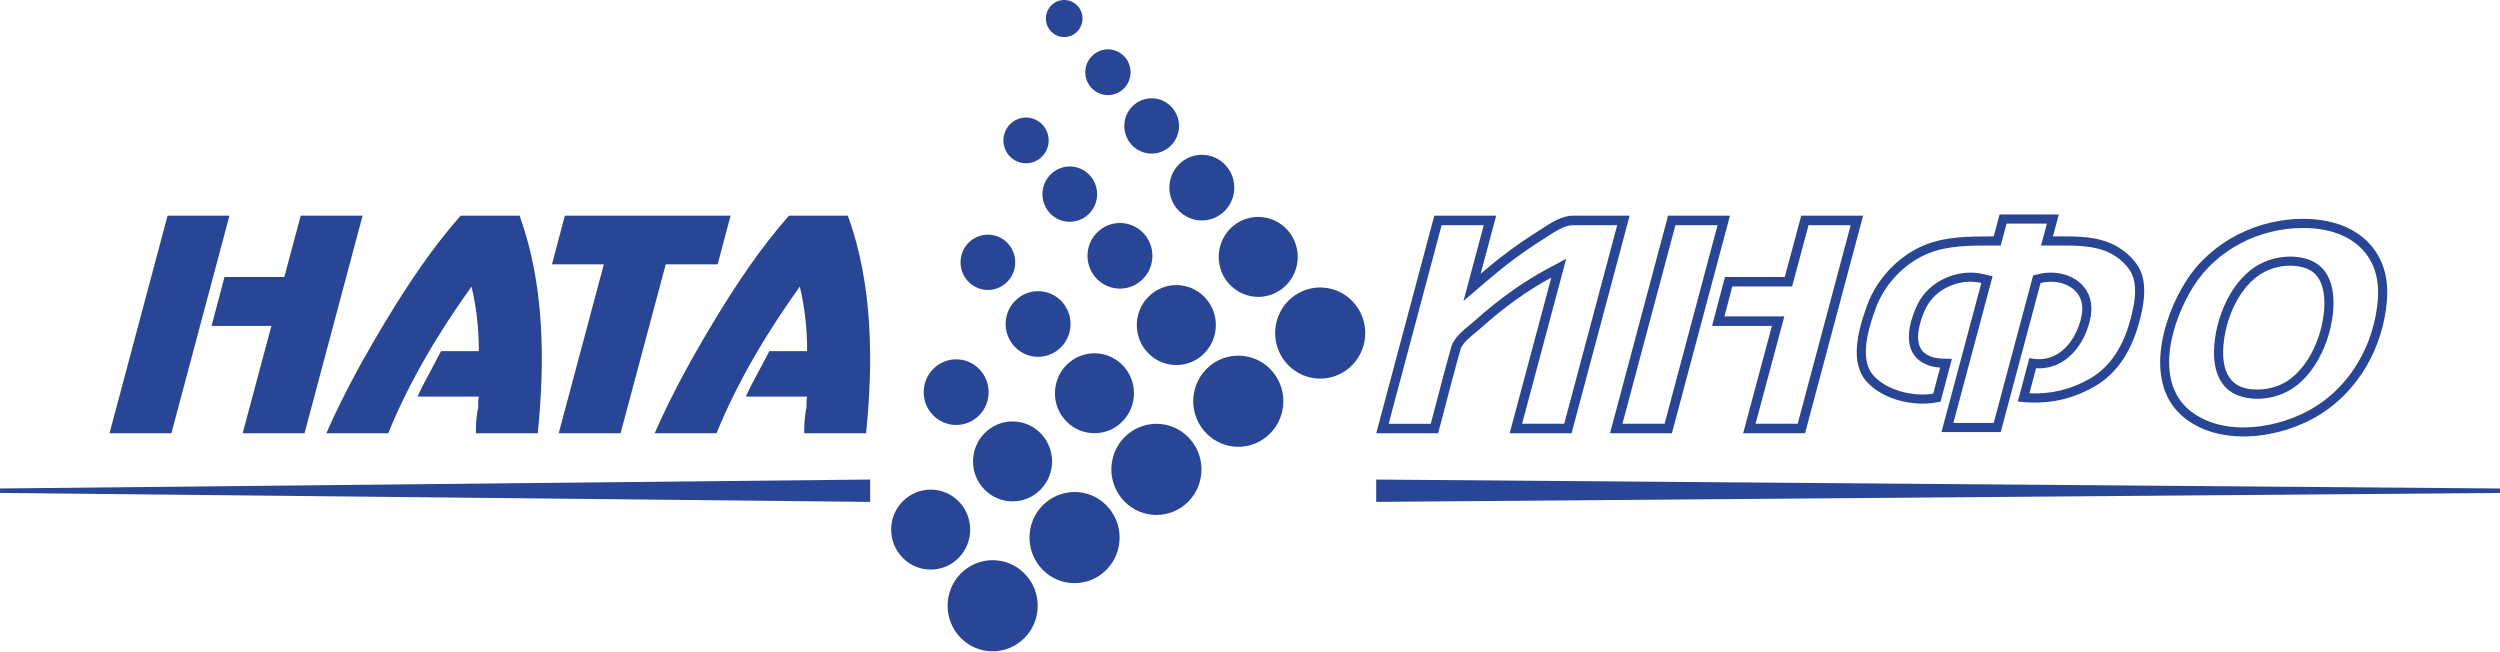
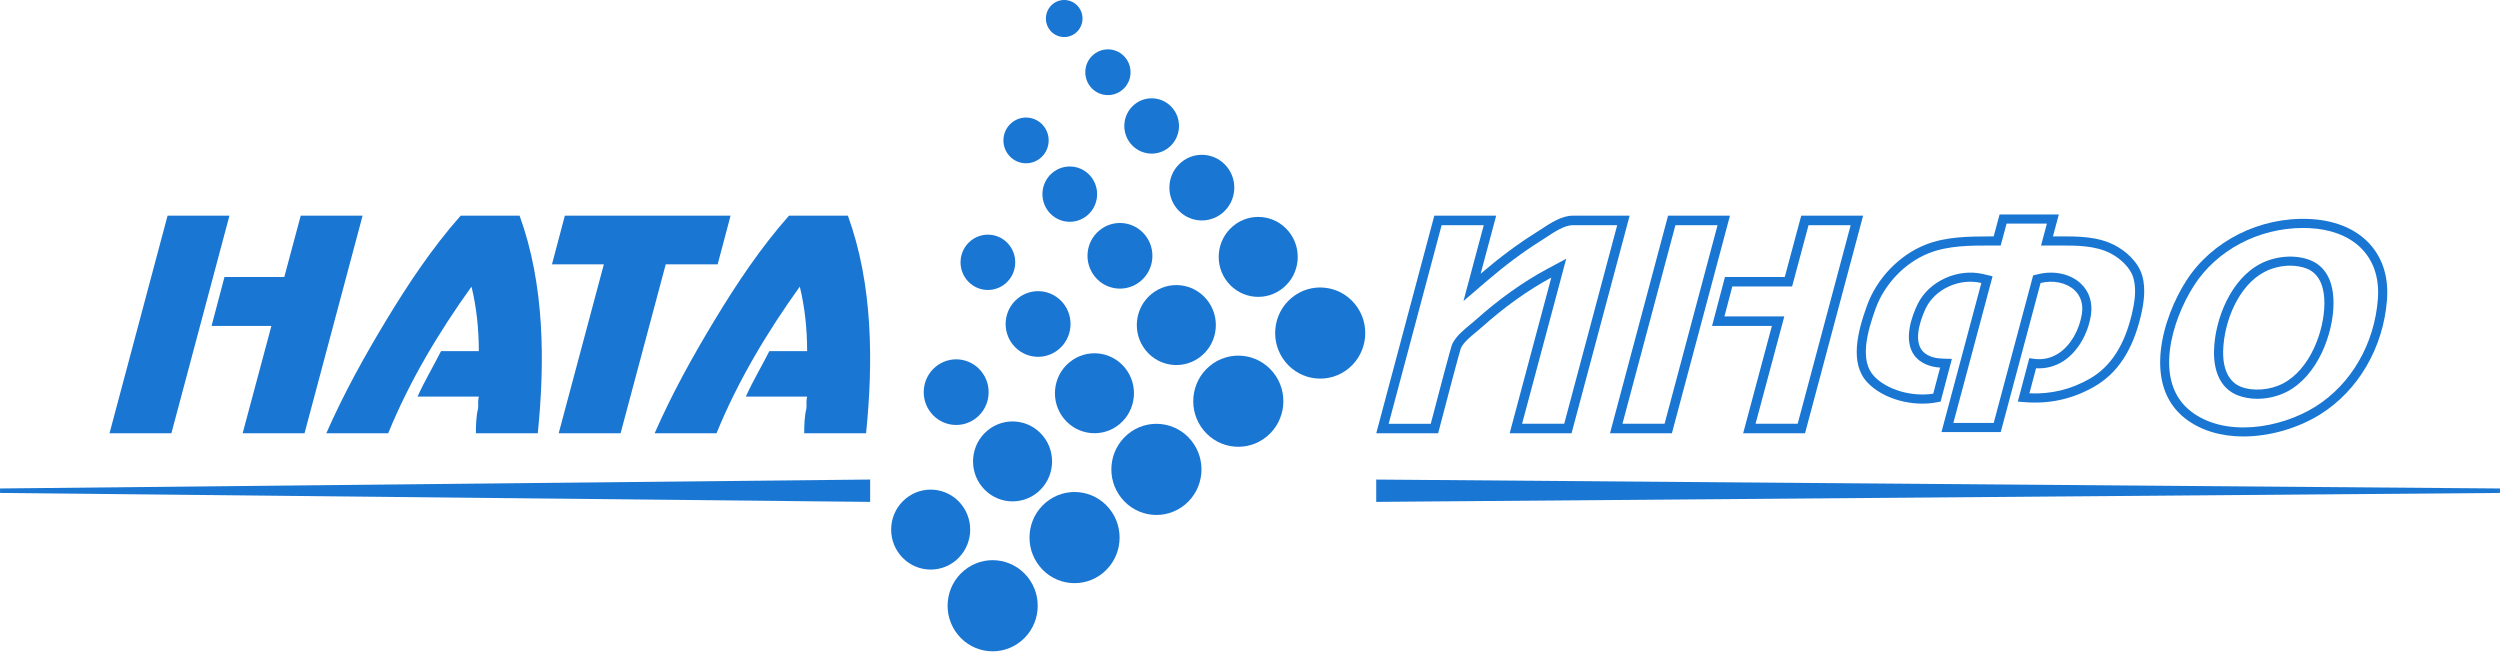
<svg xmlns="http://www.w3.org/2000/svg" width="152.17mm" height="39.645mm" clip-rule="evenodd" fill-rule="evenodd" image-rendering="optimizeQuality" shape-rendering="geometricPrecision" text-rendering="geometricPrecision" viewBox="0 0 164.69 42.908" xml:space="preserve">
  <defs>
    <style type="text/css">
   
-     .fil0 {fill:#284695}
+     .fil0 {fill:#1976d2}
   
  </style>
  </defs>
  <path class="fil0" d="m23.884 14.208-3.825 14.335h-4.076l1.894-7.071h-3.942l0.851-3.226h3.941l1.082-4.038h4.077zm-8.771 0-3.825 14.335h-4.076l3.825-14.335h4.076z" />
  <path class="fil0" d="m34.227 14.208c1.642 4.516 1.678 9.609 1.198 14.335h-4.077c0-0.546 0.02-1.153 0.155-1.68-0.026-0.026-0.026-0.051 0-0.077-0.009-0.208-0.012-0.459 0.039-0.658h-4.038c0.461-1.026 1.041-1.991 1.546-2.994h2.492c0-1.419-0.146-2.872-0.483-4.251-2.15 2.989-4.096 6.244-5.487 9.66h-4.077c1.127-2.575 2.504-5.06 3.957-7.463 1.452-2.401 3.031-4.766 4.892-6.871h3.884z" />
  <polygon class="fil0" points="48.125 14.208 47.275 17.414 43.855 17.414 40.88 28.543 36.803 28.543 39.778 17.414 36.36 17.414 37.209 14.208" />
  <path class="fil0" d="m55.855 14.208c1.642 4.516 1.678 9.609 1.198 14.335h-4.076c0-0.546 0.019-1.153 0.154-1.68-0.025-0.026-0.025-0.051 0-0.077-0.008-0.208-0.012-0.459 0.039-0.658h-4.038c0.461-1.026 1.042-1.991 1.546-2.994h2.492c0-1.419-0.146-2.872-0.483-4.251-2.15 2.989-4.095 6.244-5.487 9.66h-4.076c1.127-2.575 2.503-5.06 3.957-7.463 1.452-2.401 3.03-4.766 4.892-6.871h3.883z" />
  <path class="fil0" d="m100.27 27.916h2.775l3.49-13.08h-2.931c-0.536 0-1.173 0.42-1.736 0.79-0.139 0.092-0.252 0.166-0.363 0.235-1.179 0.743-2.343 1.608-3.557 2.65l-1.54 1.32 1.336-4.994h-2.776l-3.489 13.08h2.774c0.519-1.99 1.331-5.077 1.417-5.256 0.246-0.512 0.738-0.916 1.172-1.271 0.116-0.096 0.223-0.184 0.317-0.267 1.555-1.394 3.149-2.535 4.737-3.39l1.281-0.688-2.908 10.872zm3.257 0.628h-4.076l2.743-10.259v6.4938e-4c-1.544 0.831-3.098 1.944-4.617 3.305-0.1 0.089-0.213 0.183-0.333 0.281-0.387 0.318-0.822 0.674-1.007 1.061-0.081 0.214-0.904 3.334-1.437 5.377l-0.06 0.234h-4.078l3.825-14.335h4.076l-1.024 3.825c1.238-1.061 2.426-1.946 3.632-2.704 0.107-0.066 0.216-0.139 0.329-0.213 0.659-0.434 1.38-0.908 2.104-0.908h3.75l-3.826 14.335z" />
  <path class="fil0" d="m106.88 27.916h2.777l3.489-13.08h-2.776l-3.489 13.08zm3.258 0.628h-4.077l3.825-14.335h4.077l-3.825 14.335z" />
  <path class="fil0" d="m115.65 27.916h2.776l3.49-13.08h-2.777l-1.082 4.037h-3.939l-0.519 1.971h3.945l-1.894 7.071zm3.258 0.628h-4.075l1.893-7.071h-3.942l0.851-3.227h3.941l1.082-4.038h4.077l-3.826 14.335z" />
  <path class="fil0" d="m128.68 27.864h2.658l2.599-9.721 0.348-0.084c1.036-0.25 2.102-0.016 2.779 0.609 0.567 0.524 0.809 1.27 0.678 2.1-0.198 1.256-0.883 2.407-1.788 3.005-0.549 0.361-1.182 0.526-1.825 0.487l-0.438 1.652c1.429 0.062 2.731-0.252 3.973-0.962 1.367-0.782 2.273-2.166 2.769-4.23 0.169-0.7 0.333-1.603 0.114-2.383-0.211-0.753-0.928-1.348-1.526-1.654-1.006-0.515-2.236-0.512-3.424-0.509l-1.141 0.001 0.388-1.444h-2.658l-0.388 1.443h-0.605c-1.409-0.001-2.859-0.001-4.138 0.509-1.567 0.625-2.907 2.022-3.496 3.645-0.555 1.533-1.069 3.424-0.106 4.452 0.841 0.898 2.49 1.378 3.902 1.154l0.455-1.718c-0.712-0.041-1.32-0.317-1.671-0.765-0.821-1.052-0.14-2.744 0.192-3.421 0.737-1.509 2.64-2.375 4.332-1.972l0.601 0.144-2.584 9.662zm3.12 0.601h-3.903l2.627-9.822c-1.428-0.34-3.035 0.386-3.652 1.65-0.157 0.322-0.904 1.961-0.258 2.789 0.254 0.325 0.73 0.521 1.308 0.538l0.076 0.004c0.072 0.005 0.14 0.009 0.204 0.009l0.382 0.009-0.743 2.812-0.184 0.037c-1.662 0.339-3.618-0.206-4.643-1.3-1.187-1.265-0.633-3.373-0.019-5.068 0.644-1.779 2.115-3.312 3.837-3.998 1.387-0.553 2.897-0.545 4.361-0.552h0.144l0.388-1.443h3.903l-0.388 1.442h0.331c1.294-0.006 2.589-0.006 3.724 0.575 0.712 0.363 1.567 1.086 1.832 2.027 0.257 0.913 0.076 1.915-0.108 2.686-0.537 2.234-1.537 3.743-3.056 4.611-1.454 0.832-2.986 1.165-4.681 1.015l-0.355-0.031 0.758-2.861 0.266 0.04c0.603 0.089 1.168-0.031 1.674-0.365 0.768-0.508 1.352-1.502 1.524-2.596 0.099-0.625-0.076-1.181-0.492-1.564-0.532-0.491-1.389-0.67-2.23-0.467l-2.626 9.822z" />
  <path class="fil0" d="m150.87 17.502c-0.57 0-1.166 0.138-1.683 0.406h-5.4115e-4c-1.731 0.897-2.685 3.296-2.732 5.203-0.031 1.219 0.385 2.06 1.171 2.369 0.79 0.311 1.923 0.223 2.765-0.214 1.771-0.917 2.73-3.417 2.734-5.304 5.4115e-4 -0.826-0.201-1.892-1.166-2.268-0.329-0.129-0.704-0.192-1.089-0.192zm-2.162 8.77c-0.466 0-0.916-0.08-1.302-0.232-1.039-0.409-1.591-1.454-1.553-2.943 0.051-2.084 1.118-4.719 3.058-5.721 1.013-0.525 2.295-0.62 3.265-0.241 0.708 0.277 1.551 0.992 1.548 2.829-0.003 2.064-1.076 4.811-3.058 5.836-0.587 0.304-1.283 0.472-1.959 0.472zm3.012-11.253c-2.933 0-5.688 1.455-7.19 3.798-1.449 2.258-2.703 6.321-0.221 8.265 2.239 1.754 5.91 1.157 8.228-0.297 2.35-1.476 3.886-4.124 4.11-7.087 0.107-1.406-0.298-2.586-1.173-3.416-0.799-0.757-1.962-1.191-3.362-1.255-0.132-0.005-0.262-0.009-0.393-0.009zm-3.929 13.735c-1.407 0-2.775-0.355-3.852-1.198-2.799-2.192-1.482-6.621 0.086-9.063 1.682-2.626 4.854-4.217 8.115-4.066 1.547 0.071 2.842 0.561 3.749 1.419 1.009 0.958 1.48 2.306 1.359 3.898-0.24 3.151-1.88 5.973-4.391 7.549-1.398 0.878-3.264 1.459-5.066 1.46z" />
  <path class="fil0" d="m88.856 24.258c1.266-1.054 1.447-2.946 0.405-4.225-1.041-1.28-2.912-1.464-4.177-0.411-1.266 1.054-1.447 2.946-0.405 4.226 1.042 1.281 2.913 1.464 4.178 0.41z" />
  <path class="fil0" d="m70.872 2.162c0.514-0.429 0.588-1.197 0.165-1.717-0.423-0.52-1.183-0.595-1.698-0.167-0.515 0.428-0.588 1.197-0.165 1.718 0.423 0.519 1.183 0.595 1.698 0.166z" />
  <path class="fil0" d="m73.933 5.923c0.636-0.529 0.727-1.478 0.203-2.122-0.523-0.642-1.462-0.735-2.098-0.206-0.636 0.529-0.726 1.479-0.203 2.122 0.522 0.643 1.462 0.734 2.098 0.205z" />
  <path class="fil0" d="m77.011 9.705c0.769-0.639 0.878-1.788 0.246-2.565-0.632-0.777-1.768-0.888-2.535-0.249-0.769 0.64-0.879 1.789-0.247 2.565 0.633 0.777 1.769 0.888 2.536 0.248z" />
  <path class="fil0" d="m80.531 14.03c0.912-0.759 1.042-2.121 0.292-3.044-0.75-0.921-2.098-1.054-3.009-0.294-0.912 0.759-1.042 2.121-0.292 3.043 0.75 0.922 2.098 1.054 3.009 0.295z" />
  <path class="fil0" d="m84.54 18.957c1.111-0.924 1.27-2.584 0.356-3.707-0.914-1.123-2.555-1.284-3.664-0.359-1.109 0.923-1.27 2.584-0.356 3.706 0.914 1.123 2.555 1.284 3.665 0.36z" />
  <path class="fil0" d="m83.461 28.749c1.266-1.054 1.447-2.946 0.405-4.226-1.042-1.28-2.912-1.464-4.178-0.41-1.266 1.054-1.447 2.946-0.405 4.226 1.042 1.28 2.912 1.464 4.178 0.41z" />
  <path class="fil0" d="m68.538 10.414c0.636-0.529 0.727-1.48 0.204-2.121-0.524-0.642-1.463-0.735-2.098-0.206-0.635 0.529-0.725 1.479-0.203 2.121 0.523 0.642 1.462 0.735 2.098 0.206z" />
  <path class="fil0" d="m71.617 14.196c0.768-0.638 0.878-1.787 0.246-2.564-0.632-0.777-1.768-0.888-2.536-0.249-0.768 0.64-0.878 1.788-0.246 2.565 0.633 0.777 1.768 0.888 2.536 0.248z" />
  <path class="fil0" d="m75.137 18.521c0.912-0.759 1.042-2.121 0.291-3.044-0.75-0.921-2.098-1.054-3.009-0.294-0.912 0.758-1.042 2.121-0.292 3.043 0.75 0.922 2.098 1.054 3.009 0.295z" />
  <path class="fil0" d="m79.146 23.447c1.11-0.923 1.27-2.583 0.356-3.706-0.914-1.123-2.555-1.284-3.665-0.359-1.109 0.923-1.269 2.584-0.355 3.706 0.914 1.123 2.555 1.284 3.665 0.359z" />
  <path class="fil0" d="m78.067 33.241c1.266-1.054 1.446-2.946 0.405-4.226-1.042-1.28-2.912-1.464-4.178-0.411-1.266 1.054-1.447 2.947-0.405 4.226 1.042 1.28 2.911 1.464 4.178 0.411z" />
  <path class="fil0" d="m66.223 18.688c0.768-0.64 0.878-1.788 0.246-2.565-0.633-0.777-1.768-0.888-2.536-0.249-0.768 0.64-0.878 1.788-0.246 2.565 0.633 0.777 1.768 0.888 2.536 0.249z" />
  <path class="fil0" d="m69.743 23.013c0.912-0.759 1.042-2.121 0.292-3.044-0.75-0.922-2.098-1.054-3.009-0.294-0.912 0.758-1.042 2.121-0.292 3.043 0.75 0.922 2.098 1.054 3.009 0.295z" />
  <path class="fil0" d="m73.752 27.939c1.11-0.924 1.27-2.584 0.356-3.706-0.914-1.123-2.555-1.284-3.665-0.359-1.109 0.923-1.269 2.584-0.355 3.706 0.914 1.123 2.555 1.284 3.665 0.36z" />
  <path class="fil0" d="m72.673 37.732c1.265-1.054 1.447-2.945 0.405-4.225-1.041-1.28-2.912-1.464-4.178-0.41-1.265 1.054-1.446 2.945-0.404 4.226 1.041 1.28 2.912 1.463 4.178 0.409z" />
  <path class="fil0" d="m64.348 27.504c0.912-0.76 1.042-2.122 0.291-3.044-0.75-0.922-2.098-1.054-3.009-0.295-0.912 0.759-1.042 2.121-0.292 3.043 0.75 0.922 2.098 1.054 3.009 0.296z" />
  <path class="fil0" d="m68.357 32.43c1.11-0.924 1.269-2.584 0.356-3.706-0.914-1.124-2.555-1.284-3.665-0.36-1.11 0.923-1.269 2.583-0.355 3.706 0.914 1.123 2.555 1.284 3.665 0.36z" />
  <path class="fil0" d="m67.278 42.223c1.266-1.054 1.448-2.945 0.405-4.225-1.042-1.28-2.912-1.464-4.177-0.411-1.266 1.054-1.447 2.946-0.406 4.226 1.042 1.28 2.913 1.463 4.178 0.409z" />
  <path class="fil0" d="m62.963 36.922c1.11-0.924 1.269-2.584 0.356-3.707-0.914-1.123-2.555-1.284-3.665-0.359-1.11 0.924-1.269 2.584-0.355 3.707 0.914 1.123 2.555 1.284 3.665 0.359z" />
  <polygon class="fil0" points="-0 32.18 -0 32.474 57.173 33.062 57.321 33.064 57.321 31.591" />
  <polygon class="fil0" points="90.66 31.592 90.66 33.063 164.69 32.474 164.69 32.18" />
</svg>
